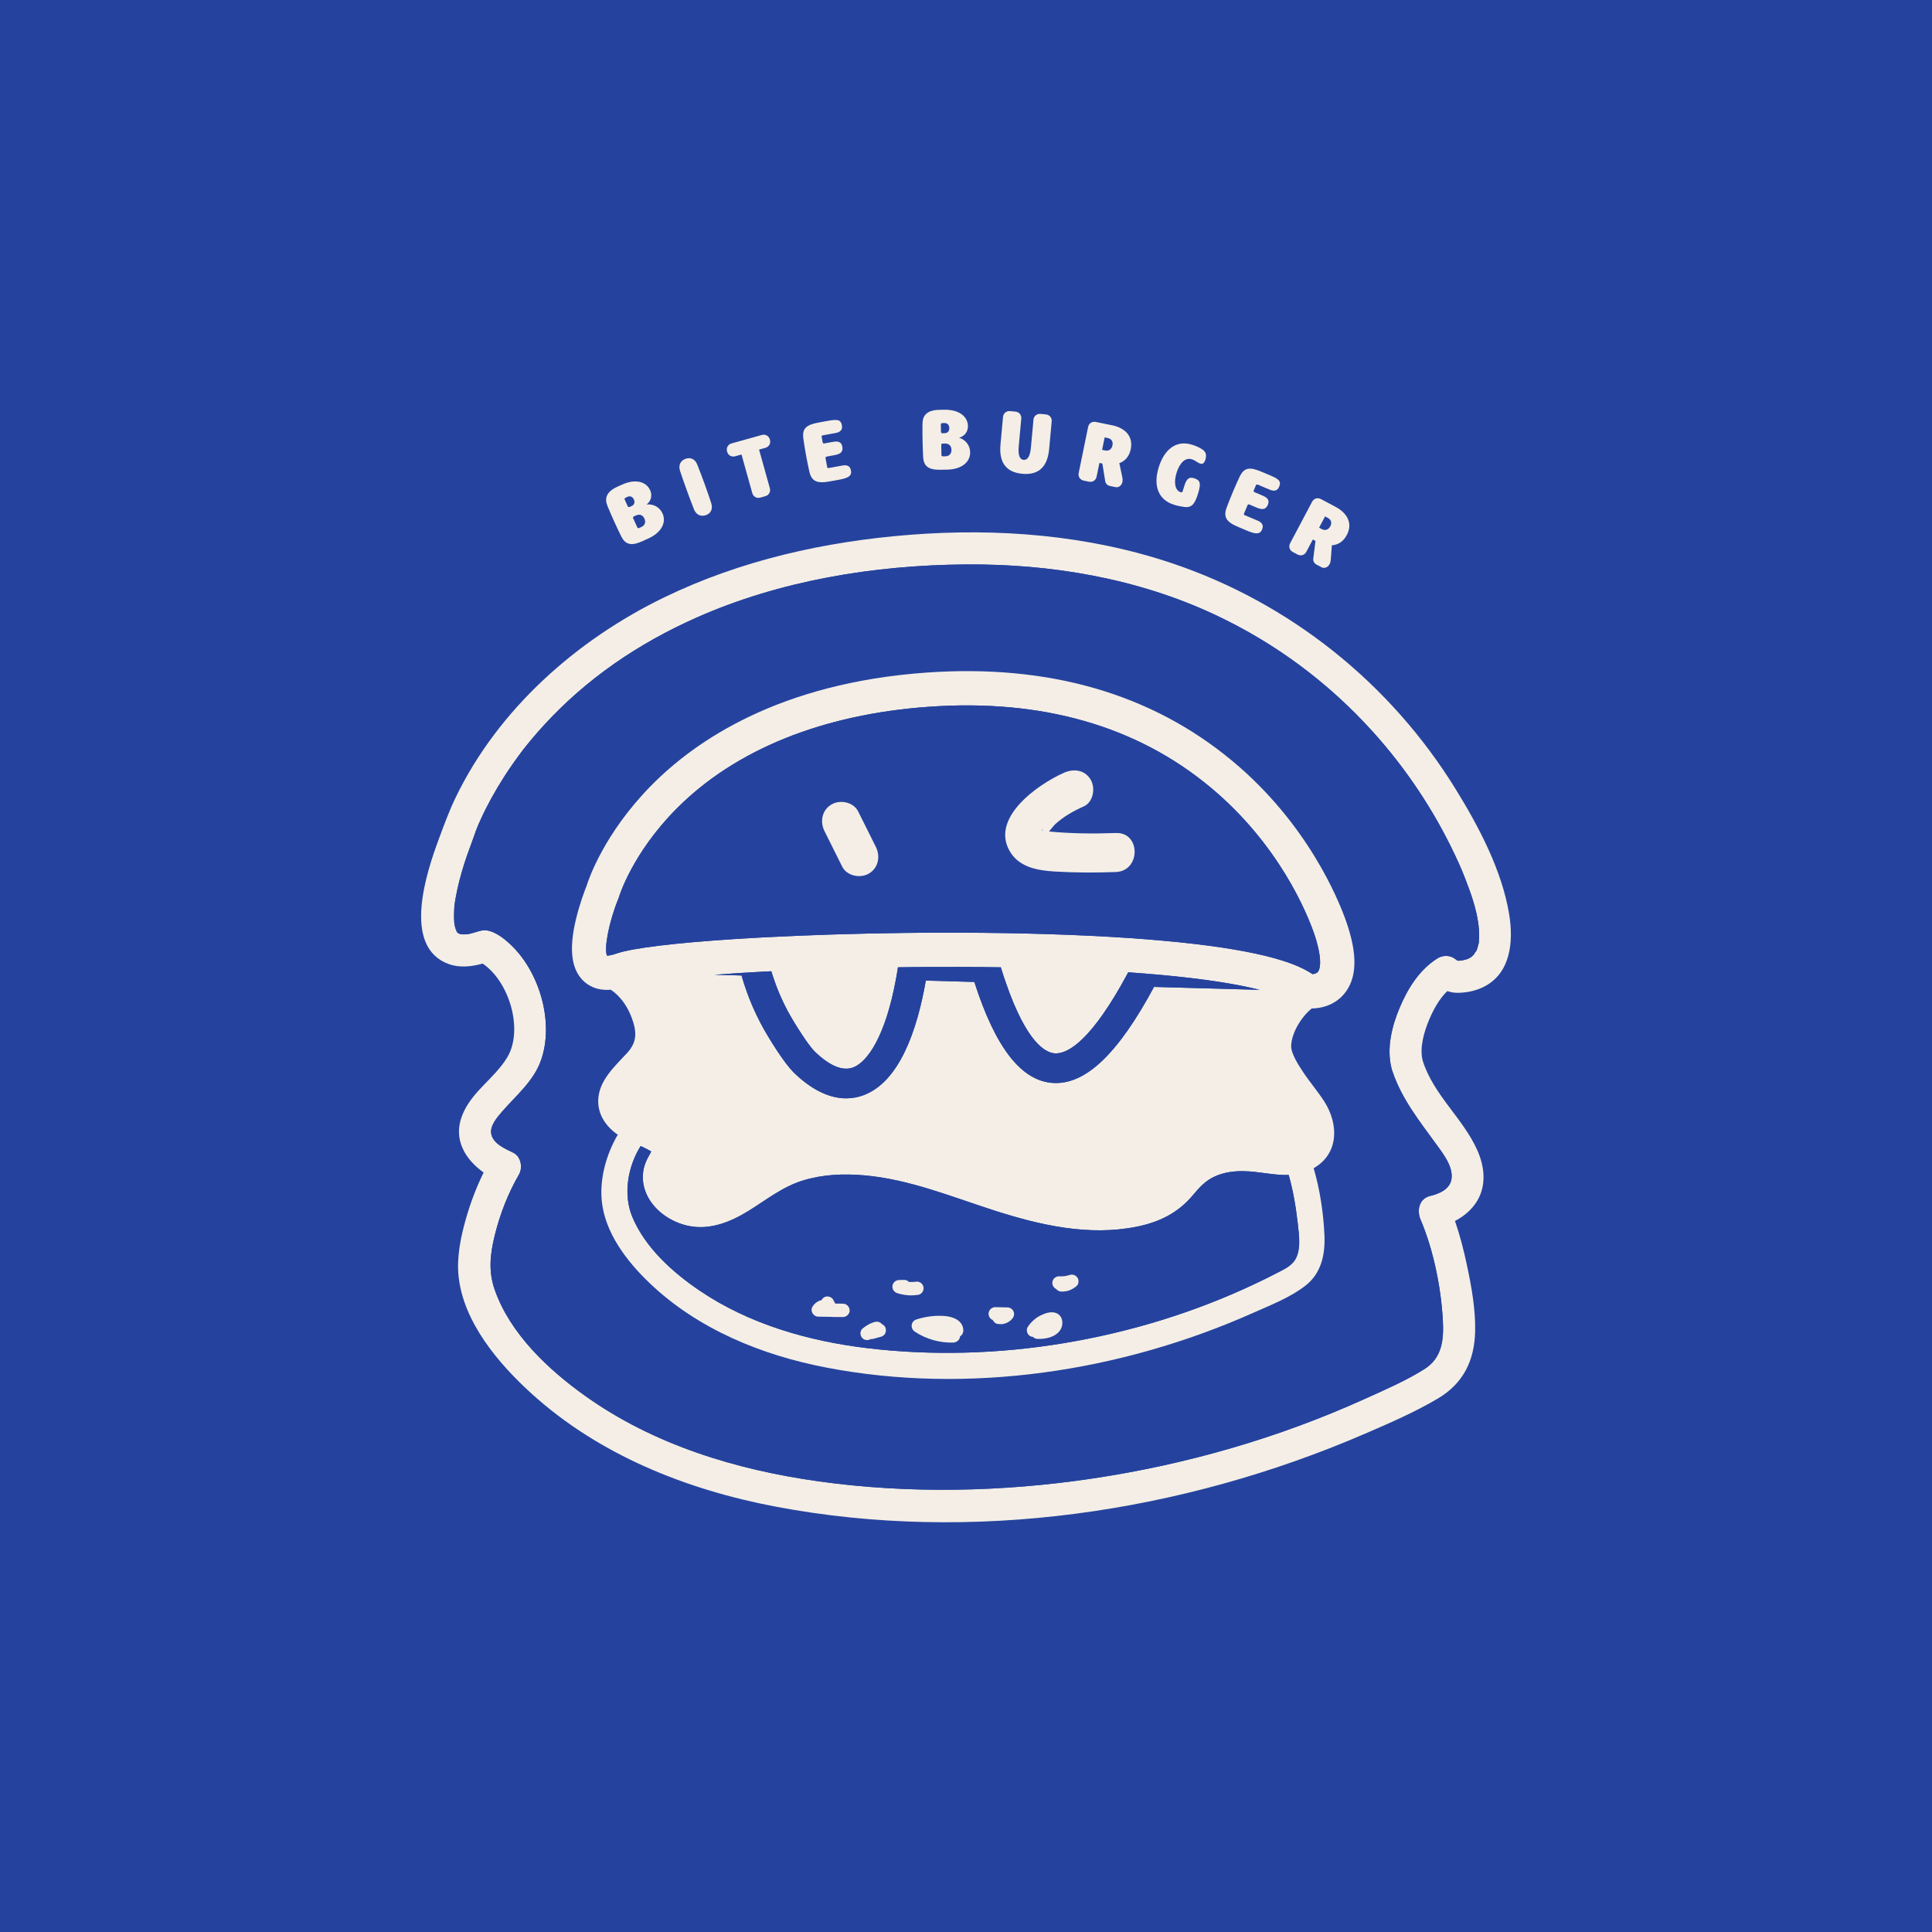
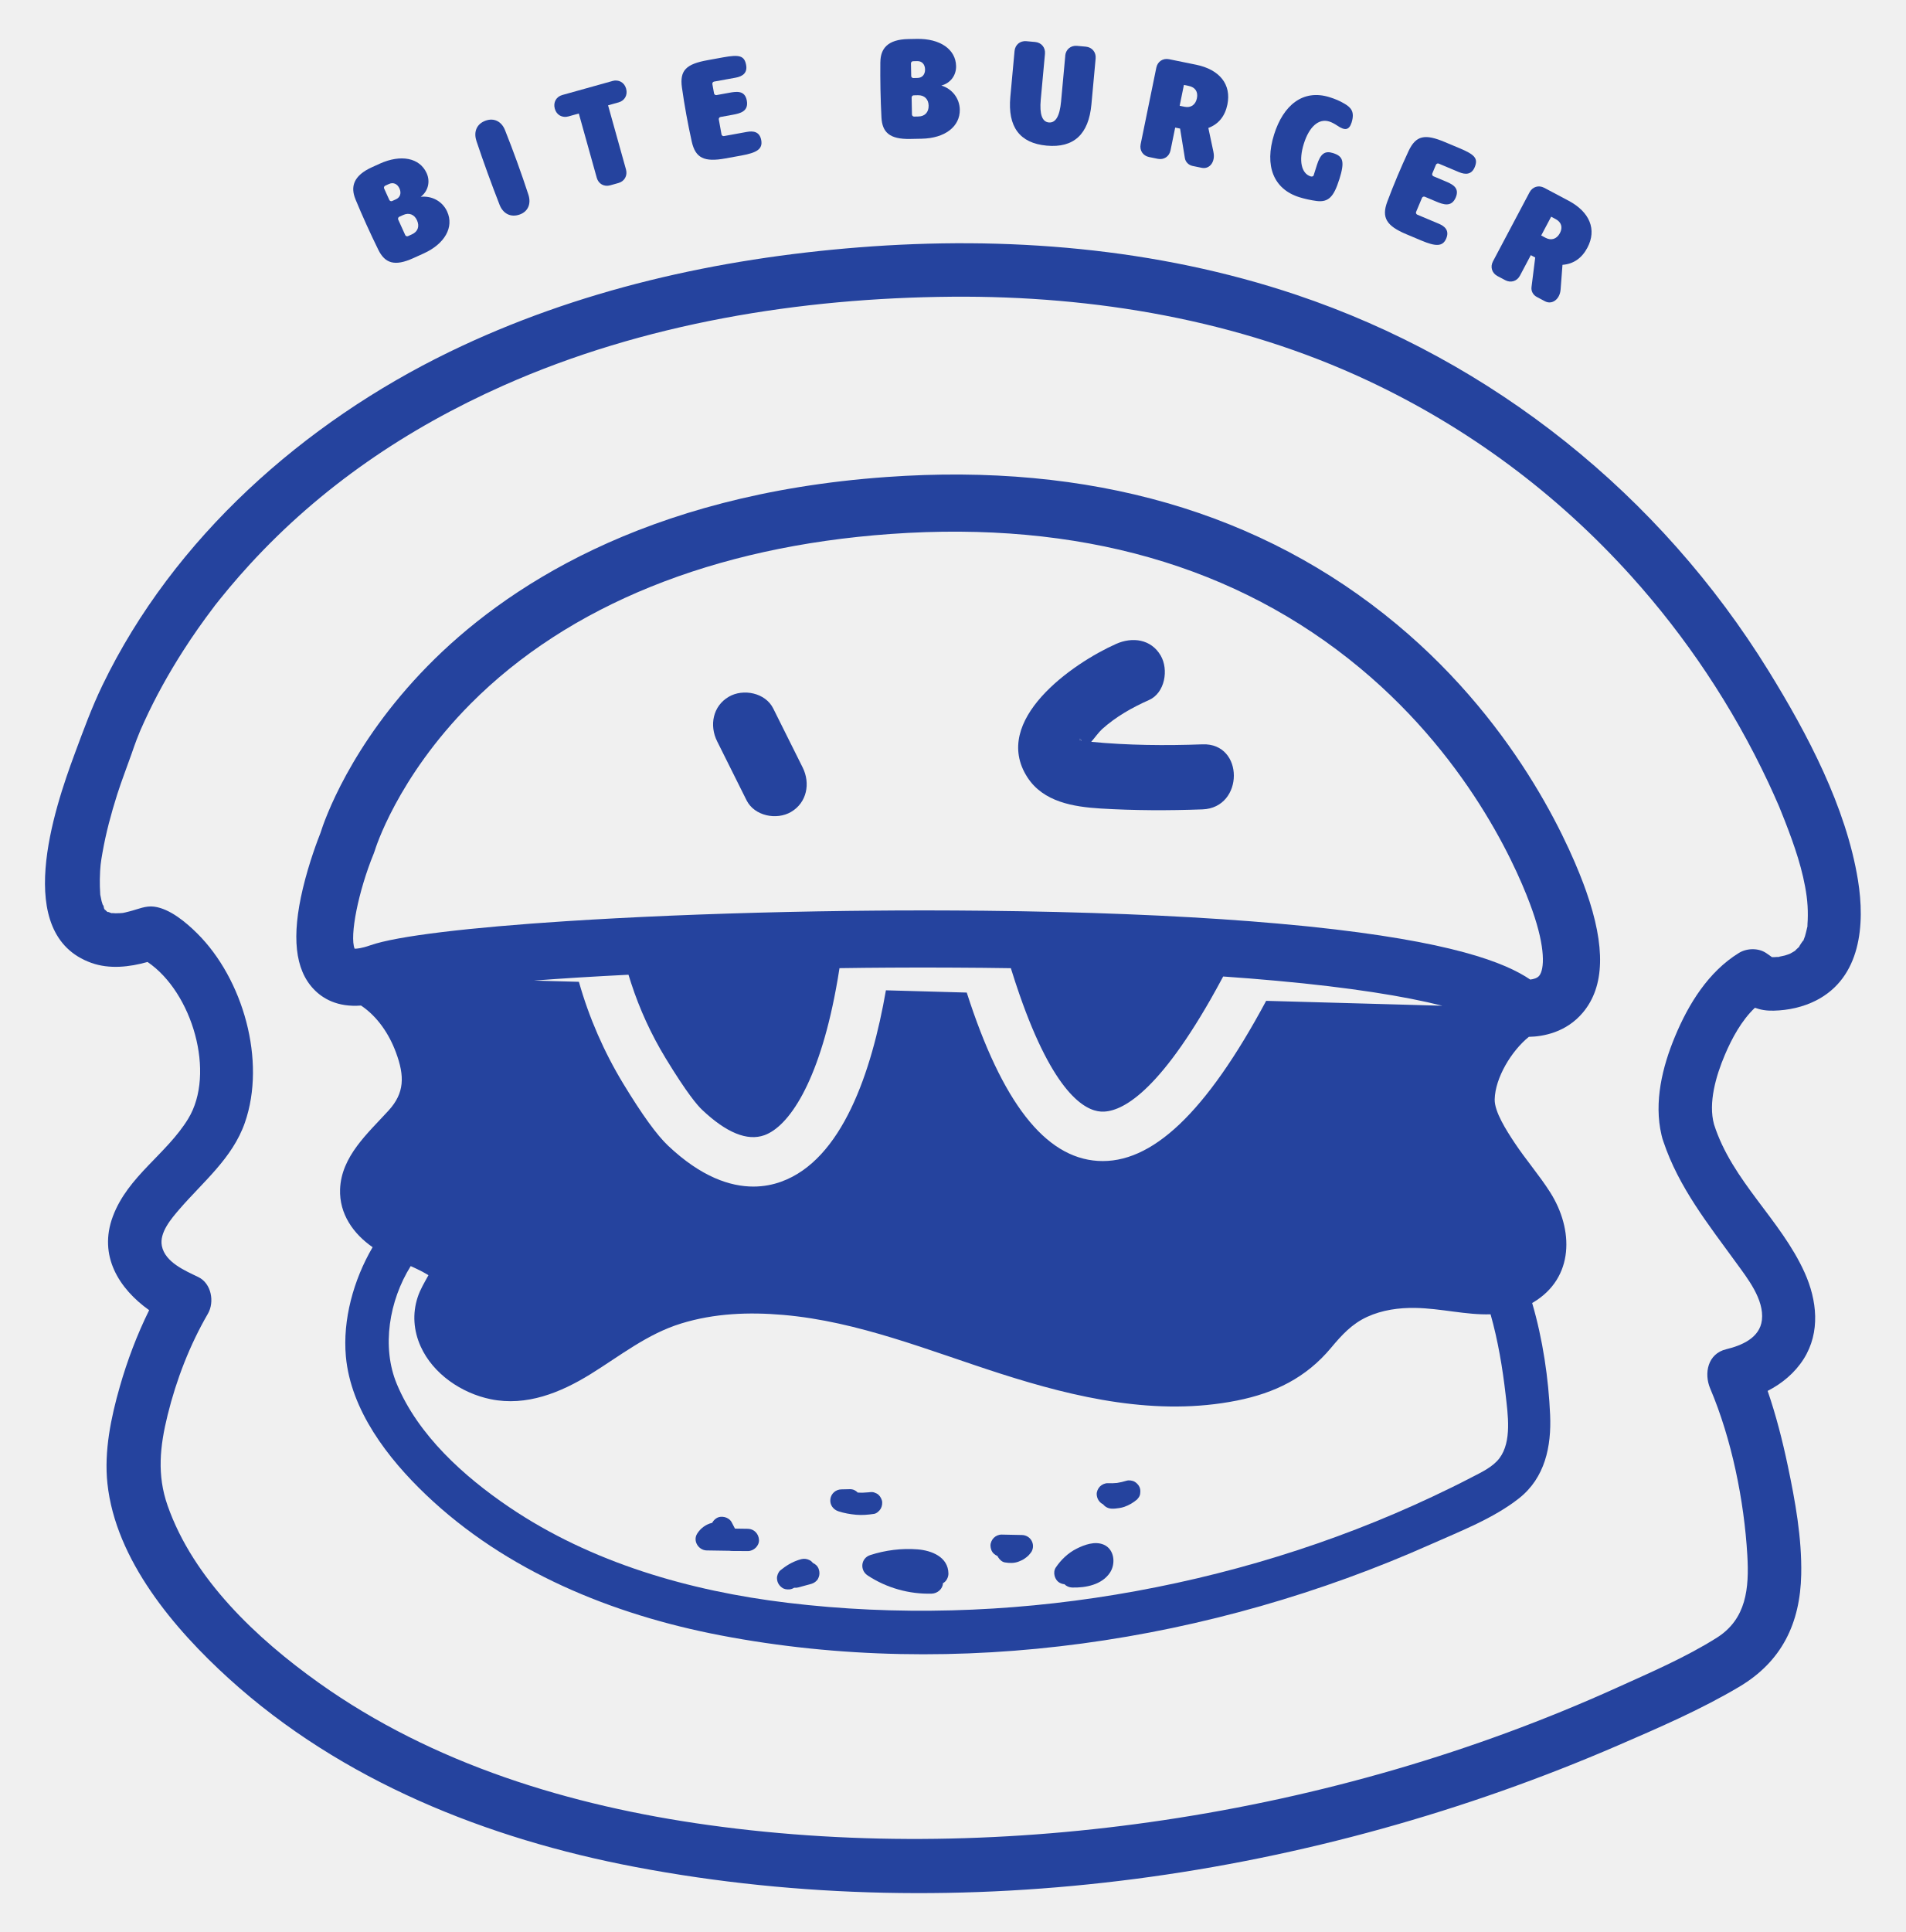
- <svg xmlns="http://www.w3.org/2000/svg" viewBox="0 0 1000 1000">
+ <svg xmlns="http://www.w3.org/2000/svg" viewBox="204 200 592 600">
  <defs>
-     <style>.cls-1{fill:#f4eee6;}.cls-1,.cls-2,.cls-3{stroke-width:0px;}.cls-2{fill:#fff;}.cls-3{fill:#25439e;}</style>
+     <style>.cls-1{fill:#25439e;}.cls-1,.cls-2,.cls-3{stroke-width:0px;}.cls-2{fill:#25439e;}.cls-3{fill:none;}</style>
  </defs>
  <g id="BLUE">
    <rect class="cls-3" width="1000" height="1000" />
  </g>
  <g id="Layer_14">
    <path class="cls-1" d="M314.43,261.89c-1.6-3.85-.69-7.33,5.12-9.96l2.42-1.1c6.58-2.98,12.41-1.82,14.56,2.94,1.19,2.62.48,5.57-1.83,7.35,3.53-.38,6.79,1.45,8.21,4.6,2.18,4.8-.72,10.01-7.3,12.99l-3.27,1.48c-5.81,2.63-8.79,1.55-10.85-2.68-2.52-5.14-4.88-10.34-7.07-15.62ZM324.94,262.1c.15.32.56.48.88.33l1.17-.53c1.33-.6,1.76-1.92,1.1-3.37-.66-1.45-1.93-2-3.26-1.39l-1.17.53c-.32.15-.48.56-.33.88l1.61,3.55ZM329.87,273c.15.32.56.48.88.33l1.21-.55c1.82-.82,2.44-2.46,1.58-4.36-.82-1.82-2.48-2.48-4.3-1.65l-1.21.55c-.32.15-.48.56-.33.88l2.18,4.8Z" />
    <path class="cls-1" d="M351.98,243.69c-.91-2.78.13-5.23,2.84-6.21,2.67-.97,5,.26,6.06,2.94,2.62,6.59,5.04,13.25,7.25,20,.93,2.82-.07,5.26-2.66,6.19-2.75,1-5.16-.2-6.26-2.96-2.58-6.6-4.99-13.23-7.24-19.95Z" />
    <path class="cls-1" d="M394.28,225.14c1.88-.52,3.67.45,4.19,2.33l.04.13c.52,1.88-.45,3.67-2.33,4.19l-3.29.92,5.57,19.93c.52,1.88-.45,3.67-2.33,4.19l-2.6.73c-1.88.52-3.62-.46-4.15-2.34l-5.58-19.97-3.24.91c-1.88.52-3.67-.45-4.19-2.33l-.04-.13c-.52-1.88.45-3.67,2.33-4.19l15.62-4.36Z" />
    <path class="cls-1" d="M428.12,241.72c.06.35.42.6.77.54l7.15-1.3c1.96-.36,3.95-.09,4.43,2.57.51,2.79-1.41,3.9-6.16,4.77l-4.97.9c-6.58,1.2-9.3-.11-10.45-5.21-1.23-5.54-2.26-11.16-3.05-16.78-.76-5.4,1.37-7.32,7.91-8.51l4.88-.89c5.06-.92,6.61-.53,7.15,2.39.44,2.4-1.03,3.52-3.29,3.93l-6.67,1.21c-.35.06-.6.42-.53.77l.52,2.88c.06.35.42.6.77.54l3.79-.69c2.31-.42,5.01-.91,5.62,2.4.61,3.36-2.07,3.98-4.38,4.4l-3.79.69c-.35.06-.6.42-.53.77l.84,4.62Z" />
    <path class="cls-1" d="M477.48,219.26c.05-4.17,2.26-7,8.64-7.13l2.66-.05c7.22-.14,12.12,3.22,12.22,8.45.06,2.88-1.76,5.31-4.58,6.03,3.39,1.04,5.66,4.01,5.73,7.47.1,5.27-4.61,8.91-11.84,9.05l-3.59.07c-6.38.12-8.68-2.05-8.91-6.74-.29-5.71-.4-11.43-.34-17.15ZM487.05,223.59c0,.35.32.66.68.65l1.29-.03c1.46-.03,2.37-1.07,2.34-2.66-.03-1.59-.98-2.6-2.44-2.57l-1.29.03c-.35,0-.66.32-.65.68l.08,3.9ZM487.29,235.56c0,.35.32.66.68.65l1.33-.03c1.99-.04,3.21-1.3,3.17-3.39-.04-1.99-1.31-3.25-3.3-3.22l-1.33.03c-.35,0-.66.32-.65.68l.1,5.27Z" />
    <path class="cls-1" d="M534.9,217.29c.18-1.94,1.72-3.22,3.66-3.05l2.74.25c1.94.18,3.22,1.72,3.05,3.66l-1.31,14.25c-.85,9.31-5.47,13.6-13.9,12.83-8.38-.77-12.15-5.83-11.29-15.14l1.31-14.25c.18-1.94,1.72-3.22,3.66-3.05l2.74.25c1.94.18,3.22,1.72,3.05,3.66l-1.31,14.25c-.42,4.54.44,6.89,2.51,7.08,2.12.19,3.38-1.96,3.8-6.5l1.31-14.25Z" />
    <path class="cls-1" d="M580.94,247.21c.66,2.98-1.15,5.42-3.63,4.91l-2.82-.58c-1.26-.26-2.24-1.23-2.43-2.49l-1.48-9.12-1.52-.31-1.45,7.08c-.39,1.91-2.06,3.02-3.97,2.62l-2.69-.55c-1.91-.39-3.01-2.06-2.62-3.97l4.87-23.79c.39-1.91,2.06-3.01,3.97-2.62l8.38,1.71c7.34,1.5,11,6.14,9.73,12.35-.75,3.65-2.74,6.09-5.92,7.29l1.59,7.47ZM571.77,226.38l-1.32,6.47,1.52.31c1.95.4,3.43-.61,3.84-2.65.41-2-.52-3.41-2.52-3.82l-1.52-.31Z" />
    <path class="cls-1" d="M620.02,255.75c-1.66,5.29-3.31,7.14-7.02,6.67-1.78-.24-3.7-.65-5.39-1.18-7.99-2.51-10.88-9.73-7.83-19.46,2.85-9.09,8.96-14.19,17.25-11.59,1.61.5,3.13,1.12,4.62,2.01,2.04,1.2,3.25,2.51,2.21,5.85-.77,2.45-2.14,2.53-4.4.99-.92-.61-1.8-1.08-2.56-1.31-3.26-1.02-6.22,1.62-7.88,6.91-1.65,5.24-.76,9.24,2.11,10.14.38.12.83.03.95-.35l1-3.17c1.13-3.59,2.53-4.5,4.98-3.73,3.17,1,3.76,2.53,1.97,8.24Z" />
    <path class="cls-1" d="M643.9,265.79c-.14.33.03.73.35.87l6.7,2.82c1.84.77,3.35,2.08,2.31,4.58-1.1,2.61-3.31,2.5-7.76.63l-4.66-1.96c-6.17-2.59-7.73-5.17-5.9-10.08,1.99-5.31,4.21-10.58,6.61-15.73,2.32-4.94,5.15-5.38,11.28-2.8l4.58,1.92c4.74,1.99,5.83,3.17,4.68,5.91-.95,2.25-2.78,2.39-4.91,1.49l-6.25-2.63c-.33-.14-.73.03-.87.36l-1.13,2.7c-.14.33.03.73.35.87l3.55,1.49c2.17.91,4.7,1.98,3.39,5.08-1.32,3.14-3.91,2.2-6.07,1.29l-3.55-1.5c-.33-.14-.73.03-.87.35l-1.82,4.33Z" />
    <path class="cls-1" d="M688.79,289.87c-.21,3.05-2.63,4.87-4.87,3.69l-2.54-1.35c-1.14-.6-1.8-1.81-1.63-3.07l1.15-9.17-1.37-.73-3.38,6.38c-.91,1.72-2.83,2.31-4.55,1.4l-2.43-1.29c-1.72-.91-2.31-2.83-1.4-4.55l11.37-21.46c.91-1.72,2.83-2.31,4.55-1.4l7.56,4.01c6.62,3.51,8.83,8.99,5.86,14.59-1.74,3.29-4.34,5.07-7.74,5.33l-.58,7.62ZM685.85,267.3l-3.09,5.83,1.37.73c1.76.93,3.46.38,4.44-1.46.95-1.8.46-3.42-1.34-4.37l-1.37-.73Z" />
    <path class="cls-1" d="M781.16,473.35c-3.69-22.74-15.72-45.46-27.7-64.88-33.8-54.77-85.71-96.39-146.77-116.91-43.52-14.63-90.27-18.34-135.86-14.74-43.9,3.46-87.46,13.16-127.22,32.47-45.2,21.95-85.67,57.75-107.76,103.47-3.35,6.94-5.97,14.12-8.64,21.32-6.38,17.17-19.51,56.15,5.19,64.96,5.59,1.99,11.76,1.3,17.43-.29,13.93,9.43,21.26,34.57,12.62,48.7-6.74,11.04-18.71,17.77-23.4,30.34-4.55,12.2,1.9,22.41,11.28,29.1-3.76,7.61-6.79,15.63-9.11,23.75-2.75,9.58-4.92,20.06-3.85,30.07,2.54,23.77,20.75,45.18,37.75,60.61,35.02,31.79,80.24,49.76,126.24,58.49,101.75,19.32,210.68,3.13,305.2-37.74,12.73-5.51,25.82-11.15,37.76-18.25,13.18-7.84,18.9-19.71,19.21-34.84.23-11.28-1.85-22.76-4.17-33.76-1.66-7.87-3.65-15.67-6.26-23.26,4.51-2.32,8.47-5.61,11.22-9.96,5.22-8.29,4.13-18.2.28-26.76-7.45-16.55-22.53-28.41-28.16-46.07-1.83-6.66.6-15.06,3.38-21.59,2.14-5.05,5.17-10.68,9.33-14.61,1.76.65,3.58.96,5.85.9,4.56-.11,9.1-1.1,13.18-3.18,13.91-7.12,15.21-23.6,12.98-37.34ZM762.98,493.97c.1-.09.18-.17.26-.24-.12.13-.21.21-.26.24ZM765.48,487.1c-.04.59-.02.64-.01.64-.02.04-.08.21-.22.86-.17.73-.35,1.46-.56,2.18-.06.18-.3.81-.45,1.2.06-.06.07-.05.02.06-.06.12-.09.19-.11.22.01-.05.05-.15.09-.28-.27.27-1.46,2.02-1.31,2.02-.65.62-1.52,1.37-1.19,1.2-.53.34-1.07.63-1.61.94,0,0-.01.01-.02.01,0,0-.01,0-.01.01h0c-.15.06-.78.33-1.62.57-.39.11-1.47.31-2.05.43.57-.04.93-.07.03.04-.23.03-.35.04-.4.04.02-.01.13-.04.29-.07-.44.03-.97.07-1.18.08-.24,0-.49,0-.73,0-.61-.46-1.23-.89-1.86-1.31-2.41-1.59-5.97-1.49-8.39,0-9.5,5.84-15.68,15.88-19.87,25.96-3.94,9.45-6.59,20.36-4.2,30.54.01.04.02.08.03.13.08.34.17.67.26,1.01.1.3.2.61.3.91,4.77,14.26,13.93,25.7,22.66,37.73,3.49,4.8,8.68,11.35,7.95,17.72-.64,5.57-6.32,7.93-11.09,9.08-5.76,1.37-6.96,7.51-4.97,12.2,6.63,15.62,10.54,34.7,11.53,51.8.59,10.18-.24,19.79-9.54,25.63-9.67,6.08-20.51,10.74-30.9,15.44-44.65,20.21-92.33,33.93-140.78,41.16-46.54,6.96-94.85,8.02-141.51,1.53-42.81-5.94-85.54-18.88-121.04-44.18-19.22-13.69-38.98-32.24-46.96-55.03-3.32-9.46-2.41-18.36.02-28.16,2.72-10.99,6.83-21.63,12.51-31.44,2.11-3.65,1.08-9.4-2.99-11.37-4.11-1.99-10.32-4.58-11.32-9.67-.82-4.13,2.93-8.46,5.42-11.36,7.41-8.59,16.53-15.89,20.37-26.92,6.7-19.24-.58-44.66-14.83-58.79-3.4-3.37-8.42-7.63-13.33-8.29-2.7-.37-5.12.84-7.69,1.47-2.37.58-1.68.52-4.32.59-.19.01-.86-.05-1.26-.08.17.05.31.08.35.1-.02,0-.13-.02-.35-.05-.51-.08-.35-.08,0-.05-.36-.08-.85-.2-.99-.26.12.06.89-.19-.1-.04-.06.01-.18-.06-.31-.14.01.01.02.02.03.03-.02-.01-.05-.03-.07-.05.02,0,.03.01.04.02-.31-.28-.59-.59-.88-.91.68.81.21.52,0,0,0,0,0-.01-.01-.02-.04-.1-.07-.2-.08-.31-.04-.62-.49-1.36-.24-.49-.18-.52-.34-1.04-.48-1.56-.15-.61-.26-1.22-.38-1.83-.01-.04-.01-.06-.02-.06,0-.09,0-.2-.02-.32-.09-1.51-.15-3.01-.12-4.53.1-4.16.27-5.09.83-8.32,1.07-6.1,2.69-12.11,4.56-18.02,1.36-4.26,2.99-8.42,4.47-12.63.51-1.47,1.01-2.93,1.56-4.37.31-.81.64-1.61.96-2.4h0s0-.03.02-.04h0s.01-.05.03-.08c.01-.03.02-.06.04-.1.01-.01.01-.02.01-.03.02-.04.04-.1.07-.16.03-.08.07-.17.12-.29.02-.04.04-.09.06-.13.04-.08.08-.17.12-.26.32-.73.65-1.46.98-2.19,3.48-7.61,7.57-14.94,12.08-21.99,2.98-4.66,6.17-9.18,9.52-13.59.09-.12.16-.21.2-.27h0s.04-.06.05-.07c0-.02.02-.03.03-.05.04-.04.08-.1.13-.16.45-.56.89-1.13,1.34-1.69,1-1.24,2.01-2.47,3.03-3.69,2.06-2.46,4.17-4.86,6.33-7.22,22.11-24.12,48.75-42.22,78.83-55.6,43.45-19.32,92.14-27.21,139.45-27.58,44.19-.34,88.91,7.21,129.11,26.07,31.23,14.65,58.77,35.15,81.82,60.74,16.91,18.77,31.41,40.34,42.55,64.06,1.1,2.34,2.15,4.7,3.18,7.06.05.12.1.23.14.33.03.08.06.15.09.2.01.03.03.06.04.09.01.04.03.07.04.1,0,.02.01.04.02.05,0,.01,0,.02,0,.03.02.04.03.06.03.07.1.25.2.49.3.74.43,1.07.86,2.13,1.28,3.2,2.94,7.55,5.71,15.41,6.79,23.47.26,1.96.38,3.96.36,5.94,0,.93-.04,1.86-.11,2.79Z" />
    <path class="cls-3" d="M765.59,484.31c.02-1.98-.1-3.98-.36-5.94-1.08-8.06-3.85-15.92-6.79-23.47-.42-1.07-.85-2.13-1.28-3.2-.1-.25-.2-.49-.3-.74,0-.01-.01-.03-.03-.07,0,0,0-.02,0-.03-.01-.01-.02-.03-.02-.05-.01-.03-.03-.06-.04-.1,0-.03-.03-.06-.04-.09-.03-.05-.06-.12-.09-.2-.04-.1-.09-.21-.14-.33-1.03-2.36-2.08-4.72-3.18-7.06-11.14-23.72-25.64-45.29-42.55-64.06-23.05-25.59-50.59-46.09-81.82-60.74-40.2-18.86-84.92-26.41-129.11-26.07-47.31.37-96,8.26-139.45,27.58-30.08,13.38-56.72,31.48-78.83,55.6-2.16,2.36-4.27,4.76-6.33,7.22-1.02,1.22-2.03,2.45-3.03,3.69-.45.56-.89,1.13-1.34,1.69-.05.06-.09.12-.13.16-.01.02-.02.03-.03.05-.01.01-.03.03-.05.06h0c-.04.07-.11.16-.2.28-3.35,4.41-6.54,8.93-9.52,13.59-4.51,7.05-8.6,14.38-12.08,21.99-.33.73-.66,1.46-.98,2.19-.04.09-.08.18-.12.26-.02.04-.04.09-.06.13-.05.12-.09.21-.12.29-.03.06-.05.12-.07.16,0,.01,0,.02-.01.03-.02.04-.03.07-.04.1-.02.03-.03.05-.03.07h0s-.01.03-.02.04h0c-.32.8-.65,1.6-.96,2.41-.55,1.44-1.05,2.9-1.56,4.37-1.48,4.21-3.11,8.37-4.47,12.63-1.87,5.91-3.49,11.92-4.56,18.02-.56,3.23-.73,4.16-.83,8.32-.03,1.52.03,3.02.12,4.53.01.12.01.23.02.32.01,0,.01.02.02.06.12.61.23,1.22.38,1.83.14.52.3,1.04.48,1.56-.25-.87.2-.13.24.49.01.11.04.21.08.31.01,0,.01.02.01.02.29.32.57.63.88.91.13.08.25.15.31.14.99-.15.22.1.1.04.14.06.63.18.99.26h0c.4.03,1.07.09,1.26.08,2.64-.07,1.95,0,4.32-.59,2.57-.63,4.99-1.84,7.69-1.47,4.91.66,9.93,4.92,13.33,8.29,14.25,14.13,21.53,39.55,14.83,58.79-3.84,11.03-12.96,18.33-20.37,26.92-2.49,2.9-6.24,7.23-5.42,11.36,1,5.09,7.21,7.68,11.32,9.67,4.07,1.97,5.1,7.72,2.99,11.37-5.68,9.81-9.79,20.45-12.51,31.44-2.43,9.8-3.34,18.7-.02,28.16,7.98,22.79,27.74,41.34,46.96,55.03,35.5,25.3,78.23,38.24,121.04,44.18,46.66,6.49,94.97,5.43,141.51-1.53,48.45-7.23,96.13-20.95,140.78-41.16,10.39-4.7,21.23-9.36,30.9-15.44,9.3-5.84,10.13-15.45,9.54-25.63-.99-17.1-4.9-36.18-11.53-51.8-1.99-4.69-.79-10.83,4.97-12.2,4.77-1.15,10.45-3.51,11.09-9.08.73-6.37-4.46-12.92-7.95-17.72-8.73-12.03-17.89-23.47-22.66-37.73-.1-.3-.2-.61-.3-.91-.09-.34-.18-.67-.26-1.01-.01-.05-.02-.09-.03-.13-2.39-10.18.26-21.09,4.2-30.54,4.19-10.08,10.37-20.12,19.87-25.96,2.42-1.49,5.98-1.59,8.39,0,.63.42,1.25.85,1.86,1.31.24,0,.49,0,.73,0,.21-.01.74-.05,1.18-.08.01,0,.02-.01.03-.01h.05c.58-.12,1.66-.32,2.05-.43.84-.24,1.47-.51,1.62-.58h.01s.02-.01.02-.01c.54-.31,1.08-.6,1.61-.94-.33.17.54-.58,1.19-1.2-.15,0,1.04-1.75,1.31-2.02.15-.39.39-1.02.45-1.2.21-.72.39-1.45.56-2.18.14-.65.2-.82.22-.86-.01,0-.03-.05.01-.64.07-.93.11-1.86.11-2.79ZM695.74,514.42c-5.21,6.23-12.37,7.49-16.82,7.58-5.39,4.35-10.45,12.69-10.61,19.4-.1,3.86,3.65,9.67,6.16,13.47,3.49,5.26,7.66,10.05,11.05,15.37,7.33,11.52,7.6,26.62-5.29,34.26-.09.06-.19.11-.28.16,3.31,11.27,5.09,23.48,5.58,34.74.43,9.82-1.59,19.52-9.63,25.89-7.93,6.26-18.25,10.22-27.41,14.3-68.11,30.33-147.12,42.42-220.75,28.27-33.5-6.43-66.51-19.87-91.46-43.69-11.76-11.22-23.33-26.18-24.84-42.94-1.02-11.3,2.34-23.72,8.31-33.9-5.96-4.13-10.38-10.32-10.11-17.98.37-10.26,8.66-17.43,15.07-24.47,4.96-5.43,5.03-10.66,2.29-18.03-2.11-5.71-5.75-11.17-10.85-14.57-7.35.58-11.96-2.2-14.71-5.1-5.81-6.1-6.91-16.31-3.37-31.21,1.95-8.22,4.75-15.45,5.47-17.26,1.19-3.82,9.23-27.32,33.24-51.82,23.34-23.82,67.03-53.36,142.6-58.75,63.23-4.52,116.53,10.85,158.43,45.69,39.02,32.44,54.98,71.75,58.94,83.02,6.05,17.22,5.72,29.51-1.01,37.57Z" />
    <path class="cls-3" d="M235.15,478.16c.01.12.01.18.01.21,0-.03-.01-.12-.01-.21Z" />
    <path class="cls-3" d="M237.26,483.15s-.05-.03-.07-.05c.02,0,.03.01.04.02s.02.02.03.03Z" />
    <path class="cls-3" d="M238.99,483.66s-.13-.02-.35-.05c-.51-.08-.35-.08,0-.05h0c.17.05.31.08.35.1Z" />
    <path class="cls-3" d="M756.46,497.2c-.23.03-.35.04-.4.04.02-.01.13-.04.29-.07.01,0,.02-.01.03-.01h.05c.57-.04.93-.07.03.04Z" />
    <path class="cls-3" d="M760.11,496.15s-.01,0-.01.01h0s0-.01.01-.01Z" />
    <path class="cls-3" d="M763.24,493.73c-.12.13-.21.21-.26.24.1-.09.18-.17.26-.24Z" />
    <path class="cls-3" d="M764.26,492.04c-.06.12-.09.19-.11.22.01-.05.05-.15.09-.28.06-.06.07-.05.02.06Z" />
    <path class="cls-1" d="M696.75,476.85c-3.96-11.27-19.92-50.58-58.94-83.02-41.9-34.84-95.2-50.21-158.43-45.69-75.57,5.39-119.26,34.93-142.6,58.75-24.01,24.5-32.05,48-33.24,51.82-.72,1.81-3.52,9.04-5.47,17.26-3.54,14.9-2.44,25.11,3.37,31.21,2.75,2.9,7.36,5.68,14.71,5.1,5.1,3.4,8.74,8.86,10.85,14.57,2.74,7.37,2.67,12.6-2.29,18.03-6.41,7.04-14.7,14.21-15.07,24.47-.27,7.66,4.15,13.85,10.11,17.98-5.97,10.18-9.33,22.6-8.31,33.9,1.51,16.76,13.08,31.72,24.84,42.94,24.95,23.82,57.96,37.26,91.46,43.69,73.63,14.15,152.64,2.06,220.75-28.27,9.16-4.08,19.48-8.04,27.41-14.3,8.04-6.37,10.06-16.07,9.63-25.89-.49-11.26-2.27-23.47-5.58-34.74.09-.05.19-.1.28-.16,12.89-7.64,12.62-22.74,5.29-34.26-3.39-5.32-7.56-10.11-11.05-15.37-2.51-3.8-6.26-9.61-6.16-13.47.16-6.71,5.22-15.05,10.61-19.4,4.45-.09,11.61-1.35,16.82-7.58,6.73-8.06,7.06-20.35,1.01-37.57ZM671.71,633.17c.68,6.03,1.98,14.48-1.9,19.66-2.11,2.81-5.72,4.44-8.76,6.02-3.95,2.06-7.96,4.02-11.99,5.91-31.18,14.69-64.52,24.84-98.51,30.47-33.53,5.56-68.18,6.61-101.94,2.53-30.36-3.66-60.91-12.43-86.43-29.7-14.03-9.49-28.3-22.33-34.93-38.28-4.76-11.47-2.37-25.87,4.33-36.58.25.11.49.22.74.33,1.44.66,2.84,1.35,4.21,2.15.23.14.41.25.56.35-1.22,2.24-2.55,4.39-3.34,6.82-1.69,5.13-1.27,10.43.93,15.31,3.85,8.54,12.74,14.54,21.77,16.38,11.08,2.27,21.7-2.04,31.01-7.8,9.22-5.71,17.62-12.49,28.14-15.72,10.31-3.18,21.04-3.59,31.74-2.66,23.3,2.02,45.26,11.12,67.32,18.2,23.67,7.59,48.73,13.35,73.57,8.4,11.76-2.35,21.48-7.08,29.22-16.35,3.33-3.98,6.49-7.48,11.29-9.67,4.65-2.12,9.84-2.84,14.91-2.75,7.97.13,15.75,2.23,23.38,1.98,2.32,8.19,3.74,16.77,4.68,25ZM369.86,504.53c4.31-.33,8.85-.64,13.61-.94,2.55-.16,5.17-.31,7.84-.46,2.59-.14,5.23-.28,7.92-.42.26.89.54,1.77.84,2.65,2.62,8.04,6.19,15.86,10.7,23.28,6.61,10.87,9.92,14.7,11.32,16.01,7.54,7.14,14.05,9.8,19.35,7.9,7.49-2.67,16.79-16.09,22.24-45.43.39-2.07.76-4.22,1.1-6.45,2.58-.04,5.18-.07,7.78-.1,2.58-.02,5.17-.04,7.77-.06,5.47-.03,10.98-.04,16.52-.02,1.43,0,2.86.01,4.27.02h.01c2.86.01,5.66.03,8.43.06,2.86.03,5.68.07,8.45.11l.12.37c.84,2.71,1.68,5.26,2.51,7.65,10.69,30.83,20.34,36.19,25.34,36.51,5.6.36,16.69-4.45,34.08-34.86,1.26-2.22,2.57-4.58,3.91-7.09,2.86.2,5.64.41,8.35.62,2.84.23,5.6.46,8.27.71,22.87,2.08,39.77,4.8,51.45,7.75l-54.72-1.52c-18.72,34.86-35.59,50.76-52.32,49.71-16.39-1.05-29.73-18.16-40.69-52.28l-25.11-.7c-4.42,25.37-13.59,52.67-32.6,59.46-2.42.87-5.3,1.49-8.58,1.49-7.14,0-16.17-2.94-26.49-12.7-3.51-3.32-8.05-9.6-13.88-19.19-6.06-9.98-10.69-20.63-13.82-31.7l-13.97-.38ZM682.15,503.02c-.61.76-1.78,1.07-2.8,1.19-7.72-5.23-24.21-11.86-68.82-16.48-.56-.06-1.13-.12-1.7-.17-2.64-.27-5.34-.52-8.11-.76-2.66-.24-5.38-.47-8.16-.68-23.87-1.85-51.98-2.96-82.78-3.28-2.85-.03-5.73-.06-8.63-.07-1.41-.01-2.83-.02-4.25-.02-1.51-.01-3.01-.01-4.52-.01h-1.21c-2.65,0-5.3.01-7.94.01-2.63.02-5.26.03-7.88.06h-.01c-2.62.02-5.23.05-7.84.08-25.37.32-50.13,1.12-72.04,2.28-2.63.14-5.22.28-7.76.43-2.61.15-5.17.31-7.68.47-30.09,1.95-52.81,4.61-61.01,7.51-2.7.95-4.19,1.06-4.85,1.05-1.61-3.94,1.14-17.86,5.95-29.58l.32-.9c.06-.22,6.82-22.5,29.74-45.57,30.39-30.58,75.5-48.82,130.48-52.75,58.5-4.17,107.56,9.83,145.82,41.64,35.52,29.53,49.96,65.07,53.54,75.26,4.15,11.79,3.74,18.3,2.14,20.29Z" />
    <path class="cls-3" d="M669.81,652.83c-2.11,2.81-5.72,4.44-8.76,6.02-3.95,2.06-7.96,4.02-11.99,5.91-31.18,14.69-64.52,24.84-98.51,30.47-33.53,5.56-68.18,6.61-101.94,2.53-30.36-3.66-60.91-12.43-86.43-29.7-14.03-9.49-28.3-22.33-34.93-38.28-4.76-11.47-2.37-25.87,4.33-36.58.25.11.49.22.74.33,1.44.66,2.84,1.35,4.21,2.15.23.14.41.25.56.35-1.22,2.24-2.55,4.39-3.34,6.82-1.69,5.13-1.27,10.43.93,15.31,3.85,8.54,12.74,14.54,21.77,16.38,11.08,2.27,21.7-2.04,31.01-7.8,9.22-5.71,17.62-12.49,28.14-15.72,10.31-3.18,21.04-3.59,31.74-2.66,23.3,2.02,45.26,11.12,67.32,18.2,23.67,7.59,48.73,13.35,73.57,8.4,11.76-2.35,21.48-7.08,29.22-16.35,3.33-3.98,6.49-7.48,11.29-9.67,4.65-2.12,9.84-2.84,14.91-2.75,7.97.13,15.75,2.23,23.38,1.98,2.32,8.19,3.74,16.77,4.68,25,.68,6.03,1.98,14.48-1.9,19.66Z" />
    <path class="cls-1" d="M498.62,688.68c.02,1.11-.65,2.5-1.7,2.99-.05,1.8-1.73,3.19-3.46,3.25-7.01.21-14.1-1.78-19.95-5.66-2.5-1.66-2.08-5.39.83-6.32,4.7-1.52,9.76-2.16,14.69-1.77,4.37.34,9.52,2.35,9.59,7.51Z" />
    <path class="cls-1" d="M548.8,688.4c-2.49,3.76-7.52,4.74-11.75,4.62-.94-.03-1.78-.41-2.4-1.03-.48-.03-.97-.18-1.44-.43-1.59-.84-2.25-3.23-1.25-4.74,1.63-2.43,3.82-4.52,6.45-5.85,2.47-1.25,5.72-2.42,8.43-1.27,3.34,1.41,3.82,5.89,1.96,8.7Z" />
    <path class="cls-1" d="M524.89,680.17c0,.62-.16,1.21-.47,1.75-.31.4-.61.83-.97,1.19-.34.33-.74.62-1.13.9-.57.42-1.21.69-1.87.95-1.39.54-2.87.51-4.31.26-.88-.14-1.61-.87-2.07-1.59-.08-.13-.15-.26-.21-.39-.42-.17-.81-.43-1.16-.75-.68-.62-.98-1.55-1.02-2.45-.03-.86.42-1.84,1.02-2.44.61-.62,1.57-1.04,2.45-1.02,2.09.04,4.19.08,6.28.13,1.23.02,2.36.64,2.99,1.71.31.54.47,1.12.47,1.75Z" />
    <path class="cls-1" d="M458.12,690.29c-.39.74-1.27,1.37-2.07,1.59-1.35.37-2.71.74-4.07,1.11-.43.12-.86.14-1.28.09-.05.03-.09.05-.13.08-.8.5-1.77.55-2.67.35-.72-.16-1.35-.67-1.8-1.24-.48-.62-.71-1.32-.74-2.1-.04-.79.4-1.92,1.01-2.45.23-.19.47-.36.7-.54h0c.43-.34.88-.66,1.34-.96s.94-.57,1.42-.82c.25-.13.49-.25.74-.36.23-.11.46-.2.7-.29.24-.1.48-.19.73-.27.3-.1.6-.19.91-.27.92-.24,1.83-.09,2.66.35.38.21.7.5.96.84.37.16.72.39,1.04.69.56.51.85,1.26.95,1.99.11.79-.04,1.51-.41,2.21Z" />
    <path class="cls-1" d="M439.77,678.24c.09,1.86-1.65,3.47-3.46,3.46-1.69,0-3.39-.02-5.08-.03-.2,0-.4-.02-.59-.06-2.36-.04-4.72-.07-7.09-.11-2.54-.03-4.41-2.93-2.98-5.21,1.05-1.67,2.72-2.93,4.67-3.36.28-.56.72-1.05,1.3-1.42,1.52-.98,3.89-.36,4.74,1.24.35.65.69,1.31,1.03,1.97,1.34.02,2.67.04,4,.06,1.94.03,3.38,1.56,3.46,3.46Z" />
    <path class="cls-1" d="M558.2,663.67c-.02.46-.15.88-.41,1.28-.18.24-.36.47-.54.7-1.24,1.04-2.48,1.78-4.01,2.32-.5.17-1.01.29-1.54.37-.77.12-1.54.22-2.33.19-1.11-.04-2.08-.55-2.7-1.35-1.16-.55-1.92-1.7-1.99-3.1-.04-.86.41-1.84,1.02-2.45s1.58-1.05,2.44-1.01c.92.04,1.83.02,2.74-.07.04,0,.08,0,.12-.01.98-.15,1.94-.38,2.88-.67.81-.26,1.96-.11,2.67.35.5.32.92.74,1.24,1.24.42.64.51,1.47.41,2.21Z" />
    <path class="cls-1" d="M477.58,668.56c-.39.66-1.27,1.48-2.07,1.59-1.87.28-3.71.44-5.59.27-1.86-.17-3.71-.49-5.49-1.08-1.65-.55-2.71-2.05-2.48-3.8.23-1.71,1.67-2.97,3.4-3,.88-.02,1.77-.04,2.65-.06.98-.02,1.83.39,2.45,1.05,1.12.07,2.25.04,3.37-.08.14,0,.29-.03.43-.05.41-.05.84-.04,1.26.08.27.11.55.23.83.35.8.42,1.32,1.23,1.59,2.06.27.84.08,1.93-.35,2.67Z" />
    <path class="cls-3" d="M539.98,430.06c-1.2-.23-.6-1.35,0,0h0Z" />
    <path class="cls-2" d="M539.98,430.06c-1.2-.23-.6-1.35,0,0h0Z" />
    <path class="cls-3" d="M600.59,504.59c-1.09,2.14-2.18,4.22-3.27,6.23-18.72,34.86-35.59,50.76-52.32,49.71-16.39-1.05-29.73-18.16-40.69-52.28-.24-.72-.47-1.45-.7-2.19-.42-.94-.87-1.94-1.33-2.98-.32-.72-.71-1.59-1.15-2.57,2.86.01,5.66.03,8.43.06,2.86.03,5.68.07,8.45.11l.12.37c.84,2.71,1.68,5.26,2.51,7.65,10.69,30.83,20.34,36.19,25.34,36.51,5.6.36,16.69-4.45,34.08-34.86,1.26-2.22,2.57-4.58,3.91-7.09,2.86.2,5.64.41,8.35.62,2.84.23,5.6.46,8.27.71Z" />
    <path class="cls-3" d="M480.33,500.51c-.34,2.32-.71,4.67-1.13,7.04-4.42,25.37-13.59,52.67-32.6,59.46-2.42.87-5.3,1.49-8.58,1.49-7.14,0-16.17-2.94-26.49-12.7-3.51-3.32-8.05-9.6-13.88-19.19-6.06-9.98-10.69-20.63-13.82-31.7-.13-.44-.25-.88-.36-1.32,2.55-.16,5.17-.31,7.84-.46,2.59-.14,5.23-.28,7.92-.42.26.89.54,1.77.84,2.65,2.62,8.04,6.19,15.86,10.7,23.28,6.61,10.87,9.92,14.7,11.32,16.01,7.54,7.14,14.05,9.8,19.35,7.9,7.49-2.67,16.79-16.09,22.24-45.43.39-2.07.76-4.22,1.1-6.45,2.58-.04,5.18-.07,7.78-.1,2.58-.02,5.17-.04,7.77-.06Z" />
    <path class="cls-3" d="M383.83,504.91l-13.97-.38c4.31-.33,8.85-.64,13.61-.94.11.44.23.88.36,1.32Z" />
    <path class="cls-3" d="M652.04,512.34l-54.72-1.52c1.09-2.01,2.18-4.09,3.27-6.23,22.87,2.08,39.77,4.8,51.45,7.75Z" />
    <path class="cls-3" d="M504.31,508.25l-25.11-.7c.42-2.37.79-4.72,1.13-7.04,5.47-.03,10.98-.04,16.52-.02,1.43,0,2.86.01,4.27.02h.01c.44.98.83,1.85,1.15,2.57.46,1.04.91,2.04,1.33,2.98.23.74.46,1.47.7,2.19Z" />
    <path class="cls-3" d="M680.01,482.73c-3.58-10.19-18.02-45.73-53.54-75.26-38.26-31.81-87.32-45.81-145.82-41.64-54.98,3.93-100.09,22.17-130.48,52.75-22.92,23.07-29.68,45.35-29.74,45.57l-.32.9c-4.81,11.72-7.56,25.64-5.95,29.58.66,0,2.15-.1,4.85-1.05,8.2-2.9,30.92-5.56,61.01-7.51,2.51-.16,5.07-.32,7.68-.47,2.54-.15,5.13-.29,7.76-.43,21.91-1.16,46.67-1.96,72.04-2.28,2.61-.03,5.22-.06,7.84-.08h.01c2.62-.03,5.25-.04,7.88-.06,2.64,0,5.29-.01,7.94-.01h1.21c1.51,0,3.01,0,4.52.01,1.42,0,2.84,0,4.25.02,2.9.01,5.78.04,8.63.07,30.8.32,58.91,1.43,82.78,3.28,2.78.21,5.5.44,8.16.68,2.77.24,5.47.49,8.11.76.57.05,1.14.11,1.7.17,44.61,4.62,61.1,11.25,68.82,16.48,1.02-.12,2.19-.43,2.8-1.19,1.6-1.99,2.01-8.5-2.14-20.29ZM449.72,452.16c-4.48,2.62-11.38,1.26-13.81-3.62-3.05-6.12-6.1-12.23-9.15-18.34-2.44-4.9-1.35-10.91,3.62-13.81,4.48-2.63,11.38-1.26,13.81,3.62,3.05,6.11,6.1,12.22,9.15,18.34,2.44,4.89,1.35,10.9-3.62,13.81ZM577.55,451.36c-10.56.39-21.14.37-31.68-.27-8.41-.52-17.79-2.02-22.74-9.72-11.34-17.63,13.94-35.34,27.61-41.41,5-2.22,10.81-1.51,13.81,3.62,2.54,4.34,1.36,11.6-3.62,13.82-5.26,2.33-10.31,5.19-14.6,9.06-1.04.95-2.19,2.58-3.35,3.92,11.18,1.09,23.08,1.21,34.57.78,13.01-.49,12.95,19.71,0,20.2Z" />
    <path class="cls-1" d="M449.72,452.16c-4.48,2.62-11.38,1.26-13.81-3.62-3.05-6.12-6.1-12.23-9.15-18.34-2.44-4.9-1.35-10.91,3.62-13.81,4.48-2.63,11.38-1.26,13.81,3.62,3.05,6.11,6.1,12.22,9.15,18.34,2.44,4.89,1.35,10.9-3.62,13.81Z" />
    <path class="cls-1" d="M577.55,431.16c-11.49.43-23.39.31-34.57-.78,1.16-1.34,2.31-2.97,3.35-3.92,4.29-3.87,9.34-6.73,14.6-9.06,4.98-2.22,6.16-9.48,3.62-13.82-3-5.13-8.81-5.84-13.81-3.62-13.67,6.07-38.95,23.78-27.61,41.41,4.95,7.7,14.33,9.2,22.74,9.72,10.54.64,21.12.66,31.68.27,12.95-.49,13.01-20.69,0-20.2ZM539.98,430.06c-1.2-.23-.6-1.35,0,0h0Z" />
  </g>
</svg>
